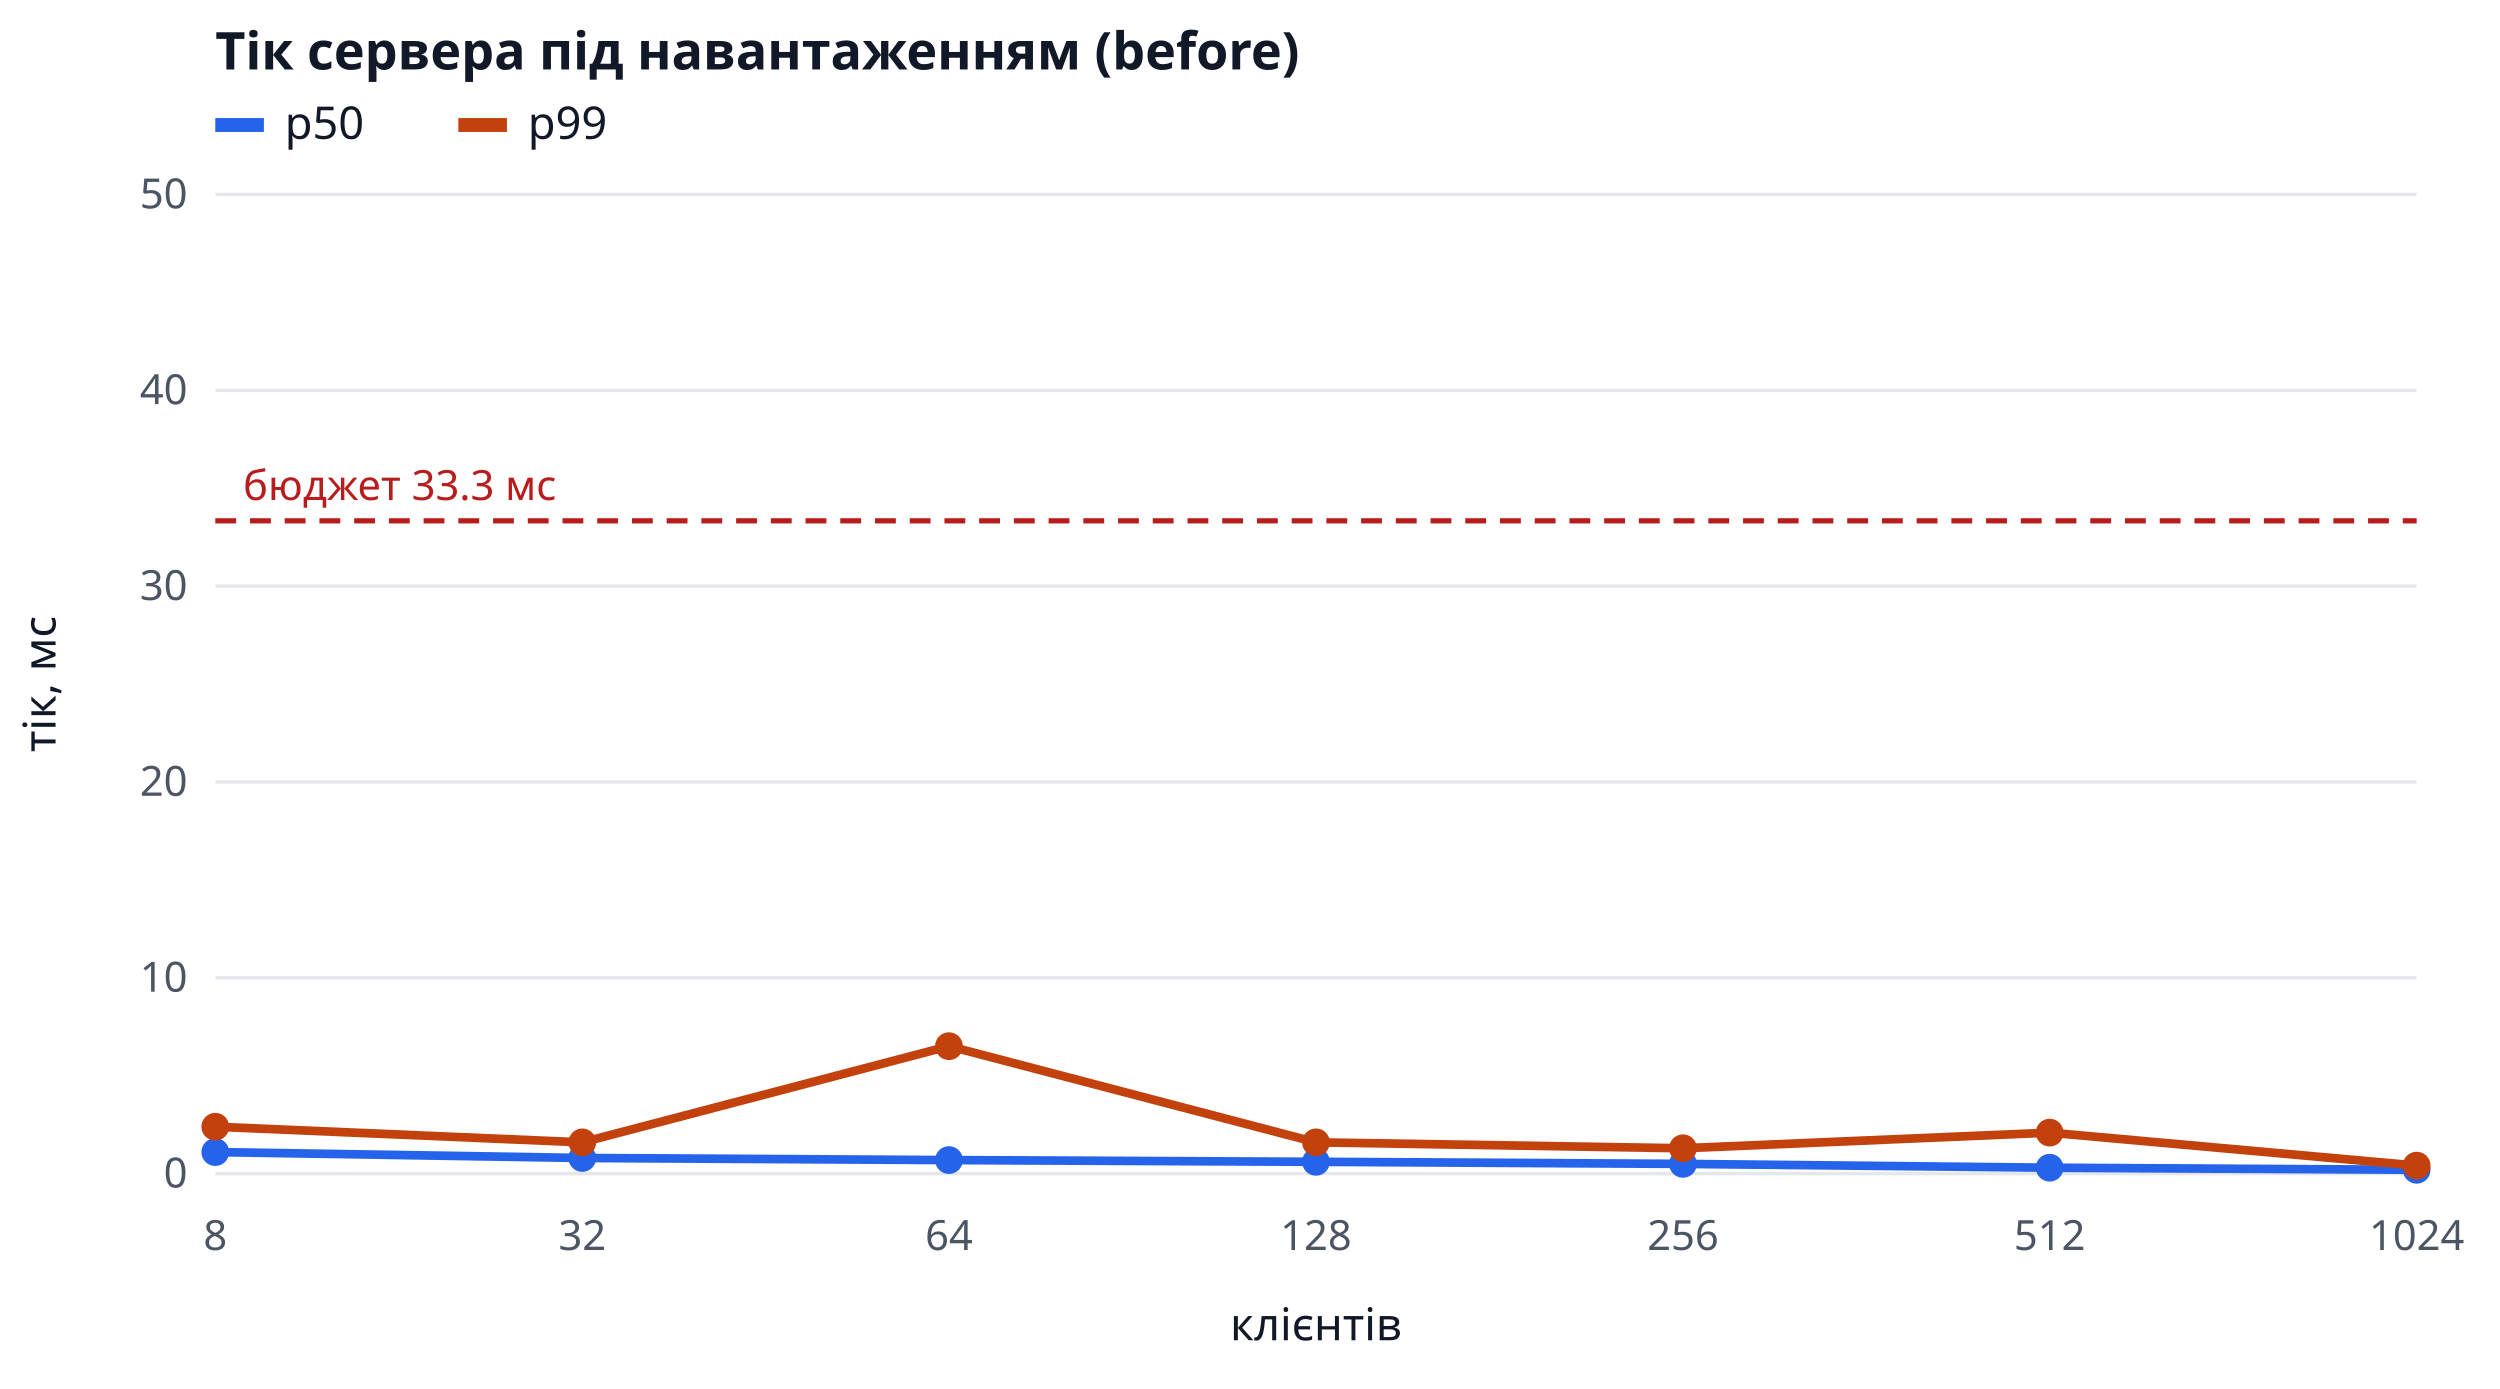
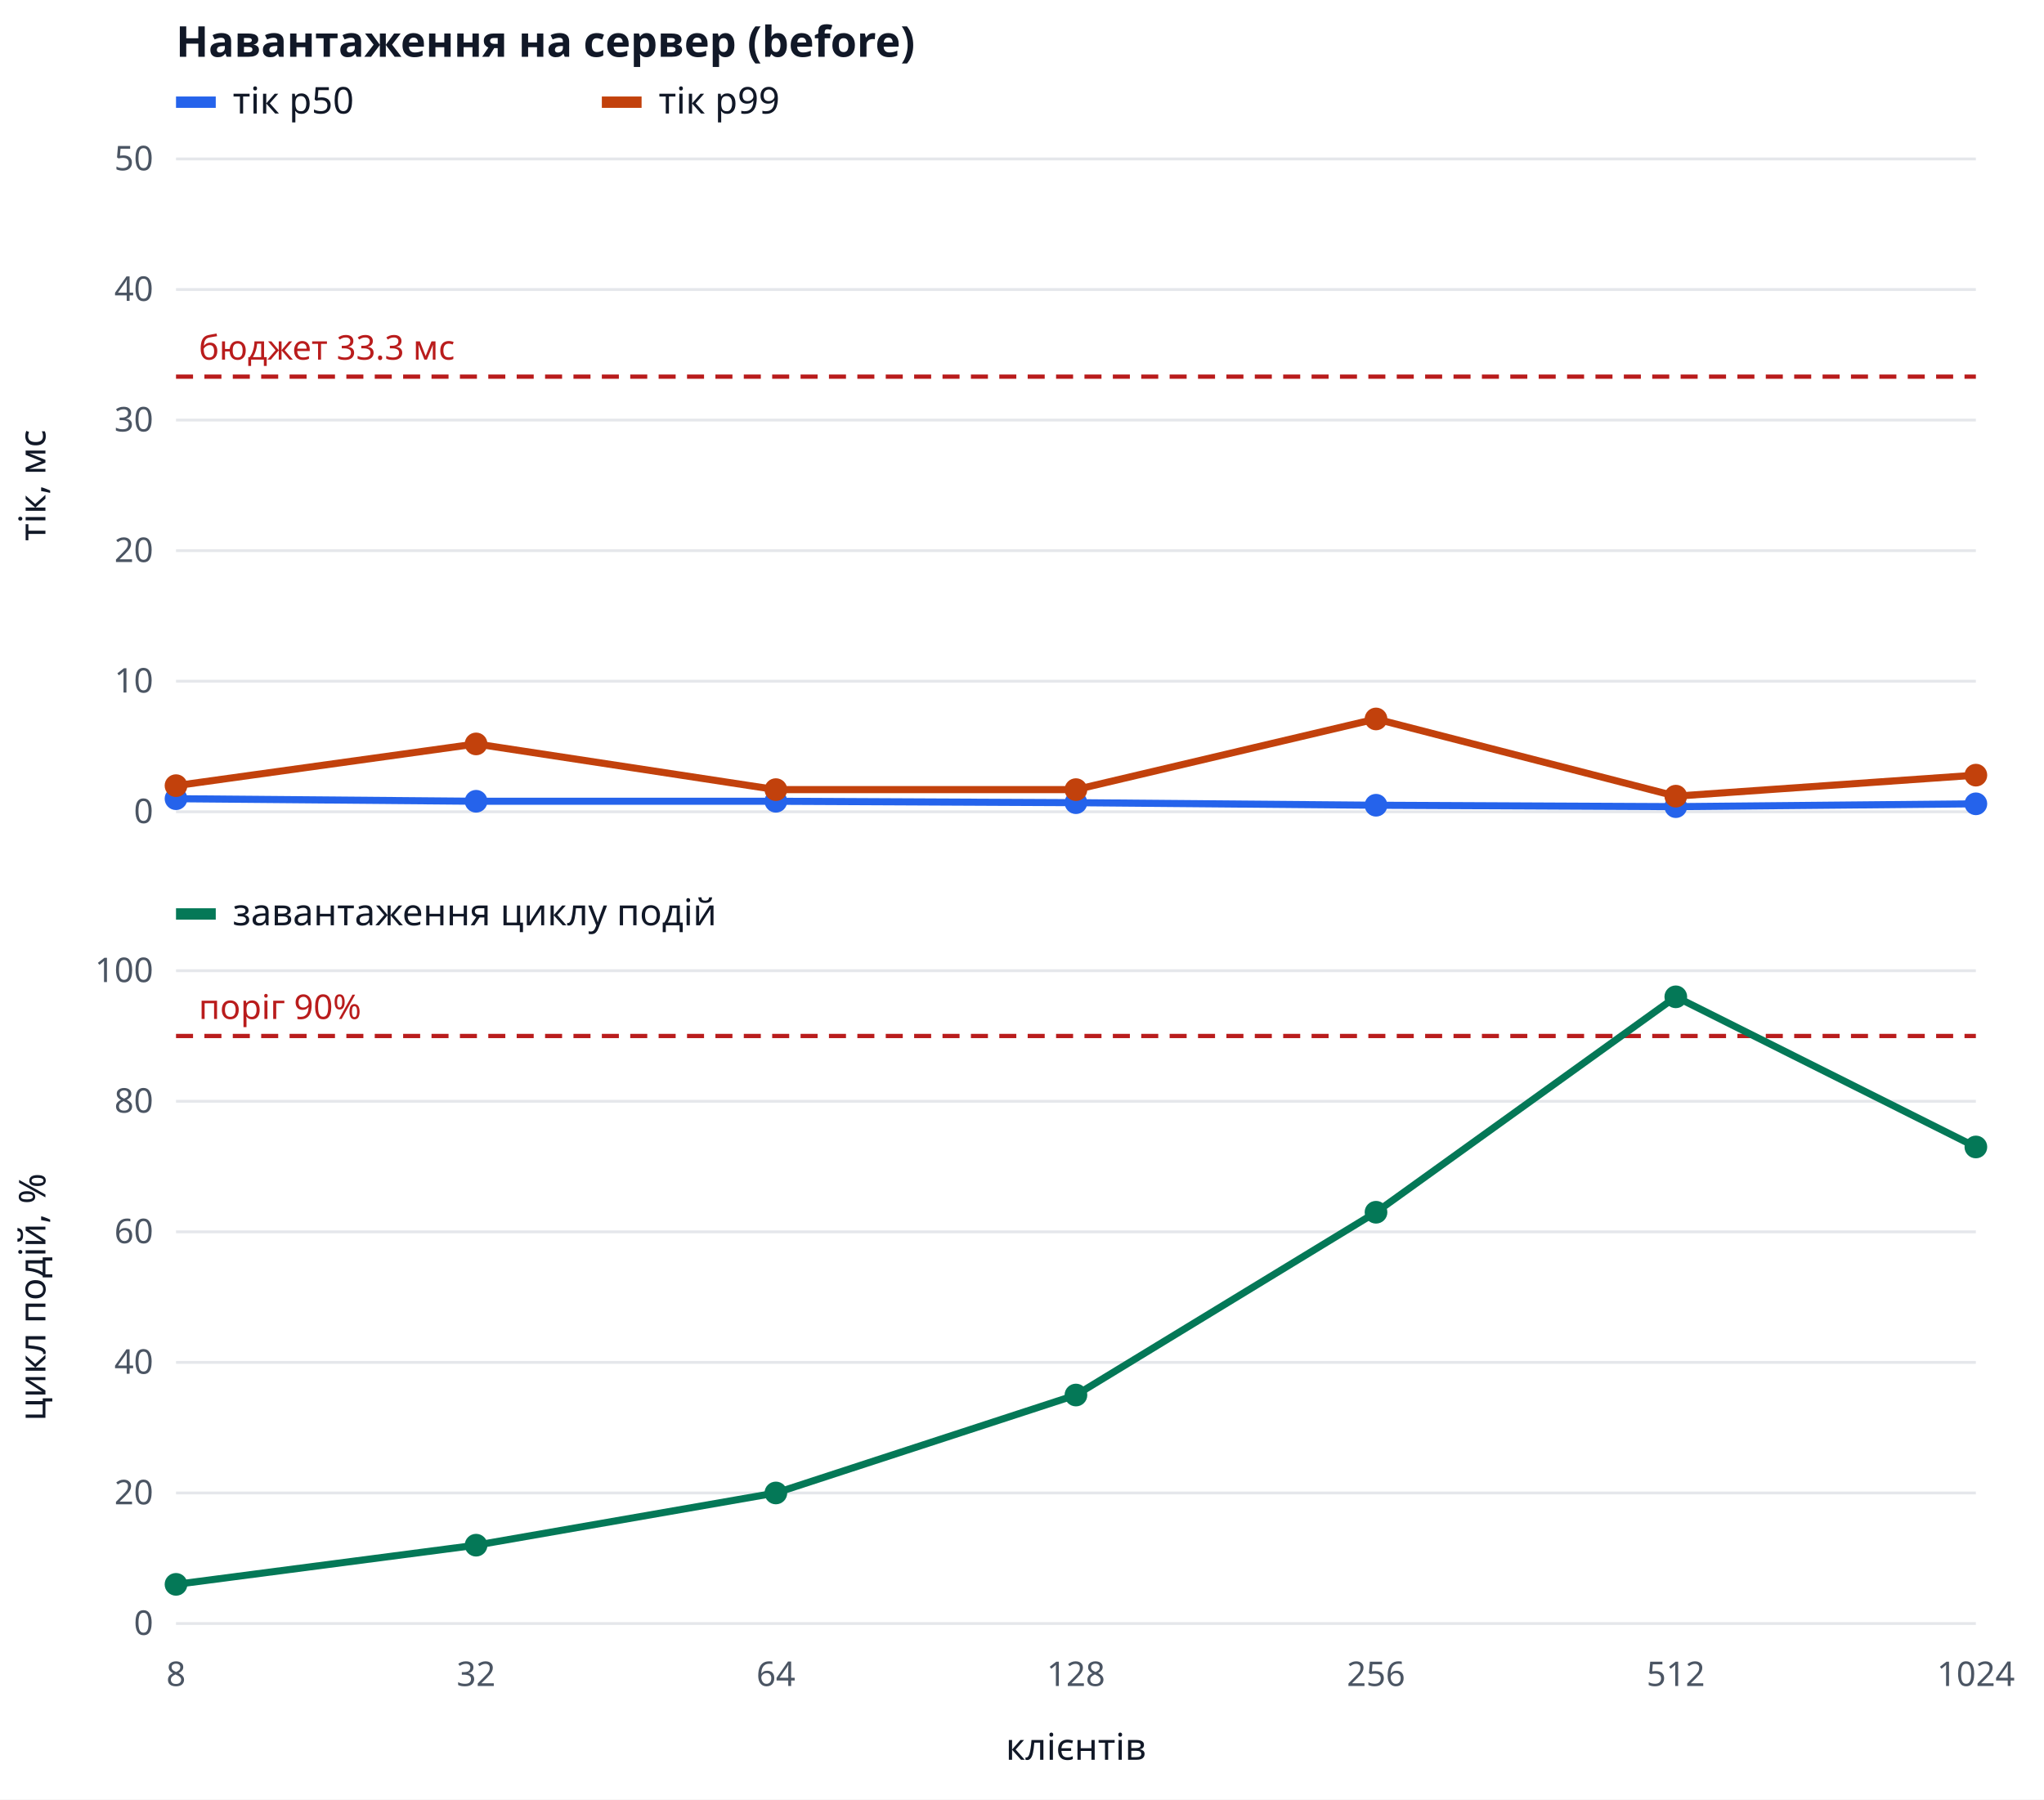
- <svg xmlns="http://www.w3.org/2000/svg" viewBox="0 0 720 400" width="720" height="400" font-family="system-ui, sans-serif" role="img" aria-labelledby="t d">
-   <rect width="720" height="400" fill="#ffffff" />
-   <text x="62" y="20" font-size="15" font-weight="600" fill="#111827">Тік сервера під навантаженням (before)</text>
+ <svg xmlns="http://www.w3.org/2000/svg" viewBox="0 0 720 634" width="720" height="634" font-family="system-ui, sans-serif" role="img" aria-labelledby="t d">
+   <rect width="720" height="634" fill="#ffffff" />
+   <text x="62" y="20" font-size="15" font-weight="600" fill="#111827">Навантаження на сервер (before)</text>
  <rect x="62" y="34" width="14" height="4" fill="#2563eb" />
-   <text x="82" y="40" font-size="13" fill="#111827">p50</text>
-   <rect x="132" y="34" width="14" height="4" fill="#c2410c" />
-   <text x="152" y="40" font-size="13" fill="#111827">p99</text>
-   <line x1="62" x2="696" y1="338.0" y2="338.0" stroke="#e5e7eb" />
-   <text x="54" y="342.0" text-anchor="end" font-size="12" fill="#4b5563">0</text>
-   <line x1="62" x2="696" y1="281.6" y2="281.6" stroke="#e5e7eb" />
-   <text x="54" y="285.6" text-anchor="end" font-size="12" fill="#4b5563">10</text>
-   <line x1="62" x2="696" y1="225.2" y2="225.2" stroke="#e5e7eb" />
-   <text x="54" y="229.2" text-anchor="end" font-size="12" fill="#4b5563">20</text>
-   <line x1="62" x2="696" y1="168.8" y2="168.8" stroke="#e5e7eb" />
-   <text x="54" y="172.8" text-anchor="end" font-size="12" fill="#4b5563">30</text>
-   <line x1="62" x2="696" y1="112.4" y2="112.4" stroke="#e5e7eb" />
-   <text x="54" y="116.4" text-anchor="end" font-size="12" fill="#4b5563">40</text>
+   <text x="82" y="40" font-size="13" fill="#111827">тік p50</text>
+   <rect x="212" y="34" width="14" height="4" fill="#c2410c" />
+   <text x="232" y="40" font-size="13" fill="#111827">тік p99</text>
+   <line x1="62" x2="696" y1="286.0" y2="286.0" stroke="#e5e7eb" />
+   <text x="54" y="290.0" text-anchor="end" font-size="12" fill="#4b5563">0</text>
+   <line x1="62" x2="696" y1="240.0" y2="240.0" stroke="#e5e7eb" />
+   <text x="54" y="244.0" text-anchor="end" font-size="12" fill="#4b5563">10</text>
+   <line x1="62" x2="696" y1="194.0" y2="194.0" stroke="#e5e7eb" />
+   <text x="54" y="198.0" text-anchor="end" font-size="12" fill="#4b5563">20</text>
+   <line x1="62" x2="696" y1="148.0" y2="148.0" stroke="#e5e7eb" />
+   <text x="54" y="152.0" text-anchor="end" font-size="12" fill="#4b5563">30</text>
+   <line x1="62" x2="696" y1="102.0" y2="102.0" stroke="#e5e7eb" />
+   <text x="54" y="106.0" text-anchor="end" font-size="12" fill="#4b5563">40</text>
  <line x1="62" x2="696" y1="56.0" y2="56.0" stroke="#e5e7eb" />
  <text x="54" y="60.0" text-anchor="end" font-size="12" fill="#4b5563">50</text>
-   <line x1="62" x2="696" y1="150.0" y2="150.0" stroke="#b91c1c" stroke-width="1.5" stroke-dasharray="6 4" />
-   <text x="70" y="144.0" font-size="12" fill="#b91c1c">бюджет 33.3 мс</text>
-   <polyline fill="none" stroke="#2563eb" stroke-width="2.5" points="62.0,331.8 167.7,333.5 273.3,334.1 379.0,334.6 484.7,335.2 590.3,336.3 696.0,336.9" />
-   <circle cx="62.0" cy="331.8" r="4" fill="#2563eb" />
-   <circle cx="167.7" cy="333.5" r="4" fill="#2563eb" />
-   <circle cx="273.3" cy="334.1" r="4" fill="#2563eb" />
-   <circle cx="379.0" cy="334.6" r="4" fill="#2563eb" />
-   <circle cx="484.7" cy="335.2" r="4" fill="#2563eb" />
-   <circle cx="590.3" cy="336.3" r="4" fill="#2563eb" />
-   <circle cx="696.0" cy="336.9" r="4" fill="#2563eb" />
-   <polyline fill="none" stroke="#c2410c" stroke-width="2.5" points="62.0,324.5 167.7,329.0 273.3,301.3 379.0,329.0 484.7,330.7 590.3,326.2 696.0,335.7" />
-   <circle cx="62.0" cy="324.5" r="4" fill="#c2410c" />
-   <circle cx="167.7" cy="329.0" r="4" fill="#c2410c" />
-   <circle cx="273.3" cy="301.3" r="4" fill="#c2410c" />
-   <circle cx="379.0" cy="329.0" r="4" fill="#c2410c" />
-   <circle cx="484.7" cy="330.7" r="4" fill="#c2410c" />
-   <circle cx="590.3" cy="326.2" r="4" fill="#c2410c" />
-   <circle cx="696.0" cy="335.7" r="4" fill="#c2410c" />
-   <text x="62.0" y="360" text-anchor="middle" font-size="12" fill="#4b5563">8</text>
-   <text x="167.7" y="360" text-anchor="middle" font-size="12" fill="#4b5563">32</text>
-   <text x="273.3" y="360" text-anchor="middle" font-size="12" fill="#4b5563">64</text>
-   <text x="379.0" y="360" text-anchor="middle" font-size="12" fill="#4b5563">128</text>
-   <text x="484.7" y="360" text-anchor="middle" font-size="12" fill="#4b5563">256</text>
-   <text x="590.3" y="360" text-anchor="middle" font-size="12" fill="#4b5563">512</text>
-   <text x="696.0" y="360" text-anchor="middle" font-size="12" fill="#4b5563">1024</text>
-   <text x="379.0" y="386" text-anchor="middle" font-size="13" fill="#111827">клієнтів</text>
-   <text transform="translate(16 197.0) rotate(-90)" text-anchor="middle" font-size="13" fill="#111827">тік, мс</text>
+   <line x1="62" x2="696" y1="132.7" y2="132.7" stroke="#b91c1c" stroke-width="1.5" stroke-dasharray="6 4" />
+   <text x="70" y="126.7" font-size="12" fill="#b91c1c">бюджет 33.3 мс</text>
+   <polyline fill="none" stroke="#2563eb" stroke-width="2.5" points="62.0,281.4 167.7,282.3 273.3,282.3 379.0,282.8 484.7,283.7 590.3,284.2 696.0,283.2" />
+   <circle cx="62.0" cy="281.4" r="4" fill="#2563eb" />
+   <circle cx="167.7" cy="282.3" r="4" fill="#2563eb" />
+   <circle cx="273.3" cy="282.3" r="4" fill="#2563eb" />
+   <circle cx="379.0" cy="282.8" r="4" fill="#2563eb" />
+   <circle cx="484.7" cy="283.7" r="4" fill="#2563eb" />
+   <circle cx="590.3" cy="284.2" r="4" fill="#2563eb" />
+   <circle cx="696.0" cy="283.2" r="4" fill="#2563eb" />
+   <polyline fill="none" stroke="#c2410c" stroke-width="2.5" points="62.0,276.8 167.7,262.1 273.3,278.2 379.0,278.2 484.7,253.3 590.3,280.5 696.0,273.1" />
+   <circle cx="62.0" cy="276.8" r="4" fill="#c2410c" />
+   <circle cx="167.7" cy="262.1" r="4" fill="#c2410c" />
+   <circle cx="273.3" cy="278.2" r="4" fill="#c2410c" />
+   <circle cx="379.0" cy="278.2" r="4" fill="#c2410c" />
+   <circle cx="484.7" cy="253.3" r="4" fill="#c2410c" />
+   <circle cx="590.3" cy="280.5" r="4" fill="#c2410c" />
+   <circle cx="696.0" cy="273.1" r="4" fill="#c2410c" />
+   <text transform="translate(16 171.0) rotate(-90)" text-anchor="middle" font-size="13" fill="#111827">тік, мс</text>
+   <rect x="62" y="320" width="14" height="4" fill="#047857" />
+   <text x="82" y="326" font-size="13" fill="#111827">завантаження циклу подій</text>
+   <line x1="62" x2="696" y1="572.0" y2="572.0" stroke="#e5e7eb" />
+   <text x="54" y="576.0" text-anchor="end" font-size="12" fill="#4b5563">0</text>
+   <line x1="62" x2="696" y1="526.0" y2="526.0" stroke="#e5e7eb" />
+   <text x="54" y="530.0" text-anchor="end" font-size="12" fill="#4b5563">20</text>
+   <line x1="62" x2="696" y1="480.0" y2="480.0" stroke="#e5e7eb" />
+   <text x="54" y="484.0" text-anchor="end" font-size="12" fill="#4b5563">40</text>
+   <line x1="62" x2="696" y1="434.0" y2="434.0" stroke="#e5e7eb" />
+   <text x="54" y="438.0" text-anchor="end" font-size="12" fill="#4b5563">60</text>
+   <line x1="62" x2="696" y1="388.0" y2="388.0" stroke="#e5e7eb" />
+   <text x="54" y="392.0" text-anchor="end" font-size="12" fill="#4b5563">80</text>
+   <line x1="62" x2="696" y1="342.0" y2="342.0" stroke="#e5e7eb" />
+   <text x="54" y="346.0" text-anchor="end" font-size="12" fill="#4b5563">100</text>
+   <line x1="62" x2="696" y1="365.0" y2="365.0" stroke="#b91c1c" stroke-width="1.5" stroke-dasharray="6 4" />
+   <text x="70" y="359.0" font-size="12" fill="#b91c1c">поріг 90%</text>
+   <polyline fill="none" stroke="#047857" stroke-width="2.5" points="62.0,558.2 167.7,544.4 273.3,526.0 379.0,491.5 484.7,427.1 590.3,351.2 696.0,404.1" />
+   <circle cx="62.0" cy="558.2" r="4" fill="#047857" />
+   <circle cx="167.7" cy="544.4" r="4" fill="#047857" />
+   <circle cx="273.3" cy="526.0" r="4" fill="#047857" />
+   <circle cx="379.0" cy="491.5" r="4" fill="#047857" />
+   <circle cx="484.7" cy="427.1" r="4" fill="#047857" />
+   <circle cx="590.3" cy="351.2" r="4" fill="#047857" />
+   <circle cx="696.0" cy="404.1" r="4" fill="#047857" />
+   <text transform="translate(16 457.0) rotate(-90)" text-anchor="middle" font-size="13" fill="#111827">цикл подій, %</text>
+   <text x="62.0" y="594" text-anchor="middle" font-size="12" fill="#4b5563">8</text>
+   <text x="167.7" y="594" text-anchor="middle" font-size="12" fill="#4b5563">32</text>
+   <text x="273.3" y="594" text-anchor="middle" font-size="12" fill="#4b5563">64</text>
+   <text x="379.0" y="594" text-anchor="middle" font-size="12" fill="#4b5563">128</text>
+   <text x="484.7" y="594" text-anchor="middle" font-size="12" fill="#4b5563">256</text>
+   <text x="590.3" y="594" text-anchor="middle" font-size="12" fill="#4b5563">512</text>
+   <text x="696.0" y="594" text-anchor="middle" font-size="12" fill="#4b5563">1024</text>
+   <text x="379.0" y="620" text-anchor="middle" font-size="13" fill="#111827">клієнтів</text>
</svg>
